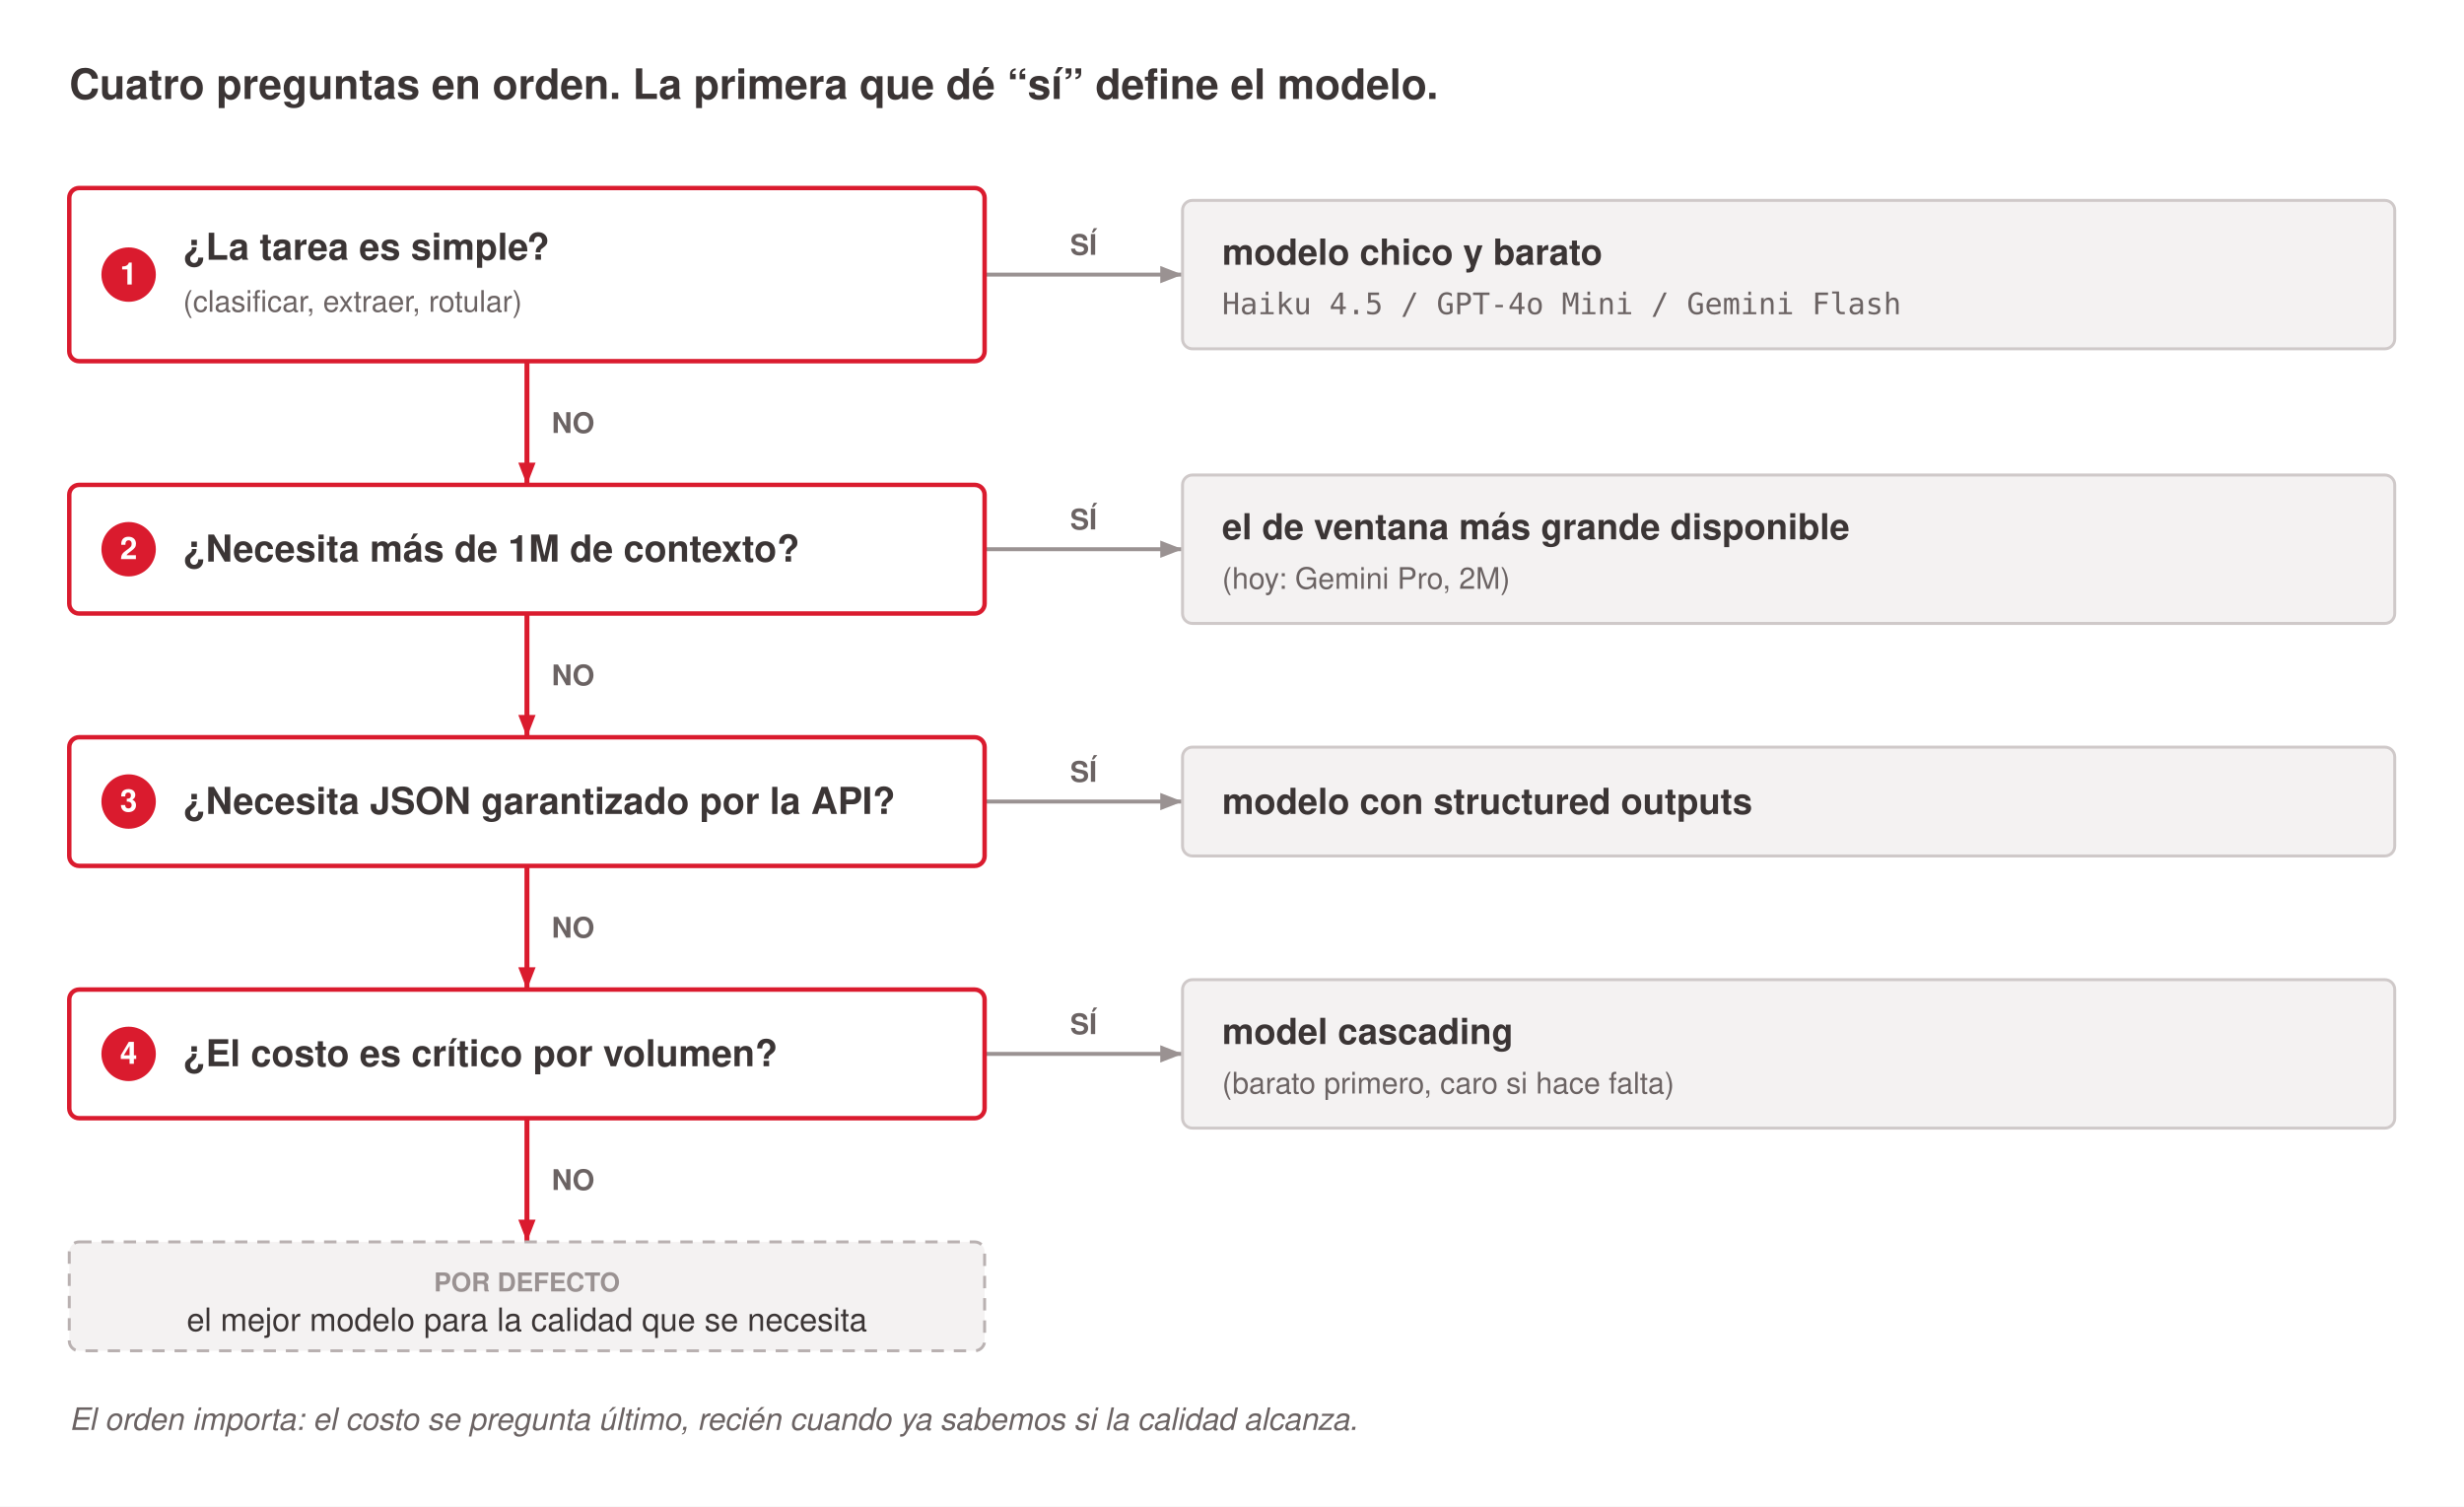
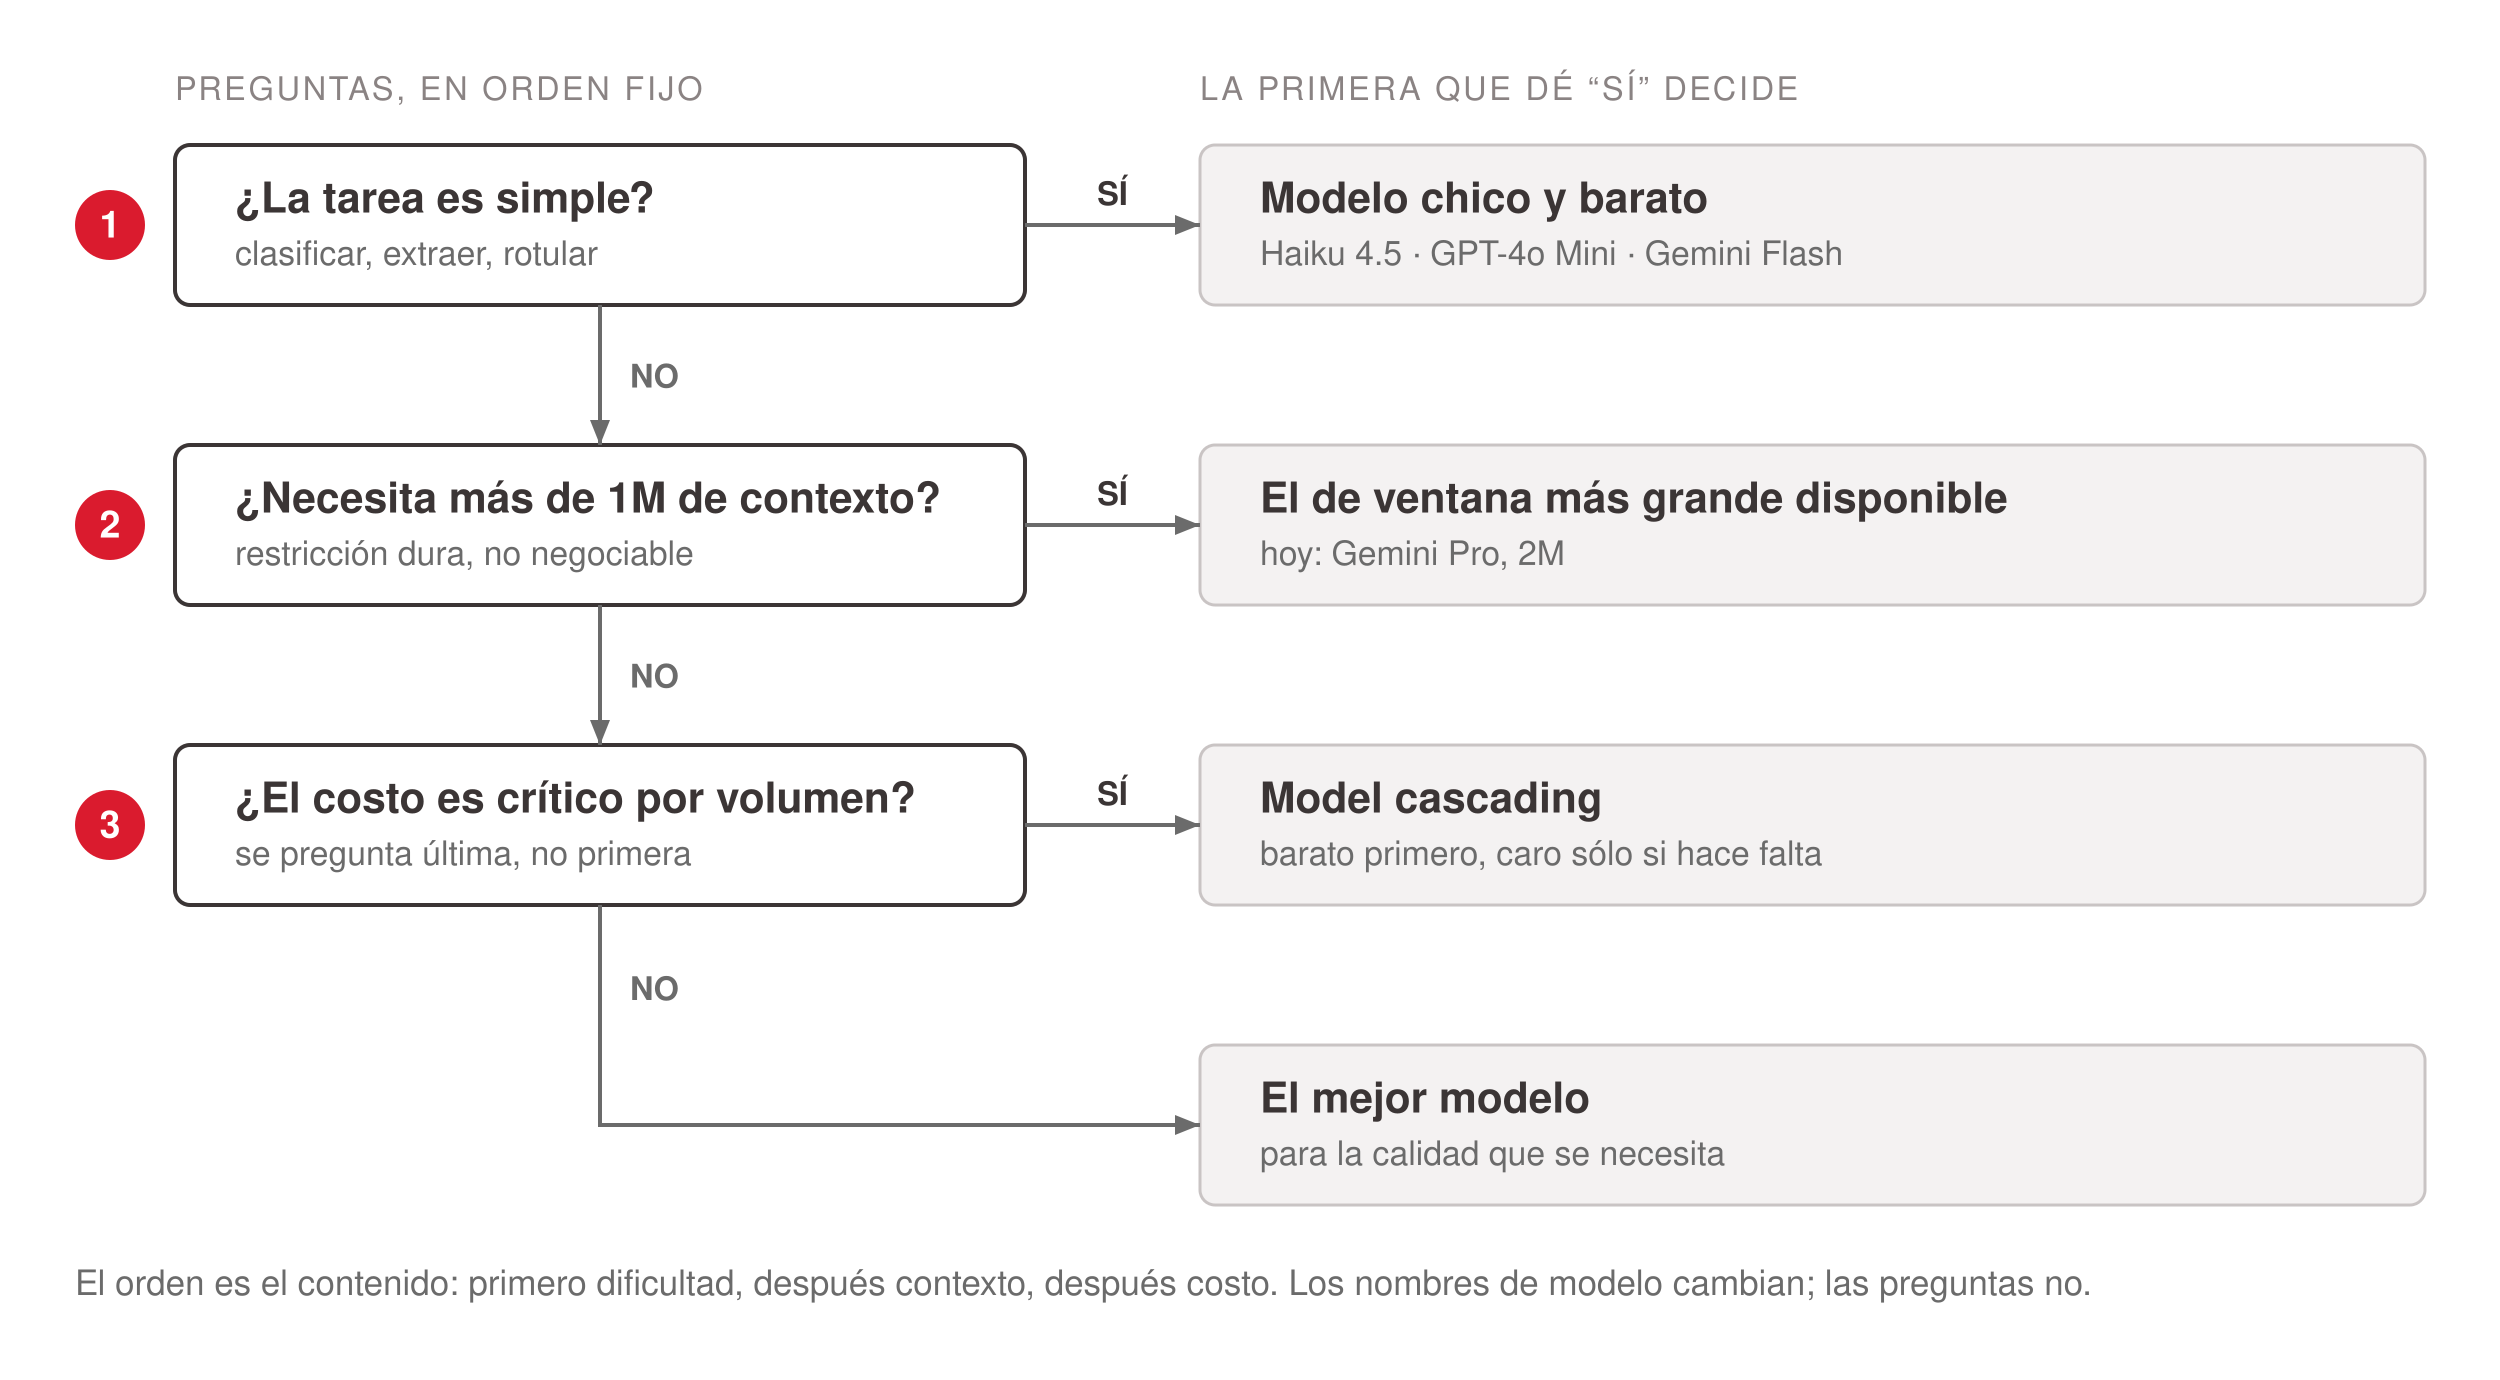
- <svg xmlns="http://www.w3.org/2000/svg" viewBox="0 0 996 609" font-family="Helvetica, Arial, sans-serif" fill="#3B3535" font-size="14">
+ <svg xmlns="http://www.w3.org/2000/svg" viewBox="0 0 1000 552" font-family="Helvetica, Arial, sans-serif" fill="#3B3535">
  <defs>
-     <marker id="ar" markerUnits="userSpaceOnUse" markerWidth="9" markerHeight="7" refX="9" refY="3.5" orient="auto">
-       <path d="M0,0 L9,3.5 L0,7 z" fill="#DA1B2E" />
-     </marker>
-     <marker id="ag" markerUnits="userSpaceOnUse" markerWidth="9" markerHeight="7" refX="9" refY="3.5" orient="auto">
-       <path d="M0,0 L9,3.5 L0,7 z" fill="#9A9292" />
+     <marker id="ah" markerWidth="10" markerHeight="8" refX="10" refY="4" orient="auto" markerUnits="userSpaceOnUse">
+       <path d="M0,0 L10,4 L0,8 Z" fill="#6B6B6B" />
    </marker>
  </defs>
-   <rect width="996" height="609" fill="#ffffff" />
-   <g transform="translate(28,28)">
-     <text y="12" font-size="17" font-weight="700">Cuatro preguntas en orden. La primera que dé “sí” define el modelo.</text>
-     <line x1="185" y1="118" x2="185" y2="168" stroke="#DA1B2E" stroke-width="2" marker-end="url(#ar)" />
-     <line x1="185" y1="220" x2="185" y2="270" stroke="#DA1B2E" stroke-width="2" marker-end="url(#ar)" />
-     <line x1="185" y1="322" x2="185" y2="372" stroke="#DA1B2E" stroke-width="2" marker-end="url(#ar)" />
-     <line x1="185" y1="424" x2="185" y2="474" stroke="#DA1B2E" stroke-width="2" marker-end="url(#ar)" />
-     <text x="195" y="147" font-size="11.5" font-weight="700" fill="#6B6363">NO</text>
-     <text x="195" y="249" font-size="11.5" font-weight="700" fill="#6B6363">NO</text>
-     <text x="195" y="351" font-size="11.5" font-weight="700" fill="#6B6363">NO</text>
-     <text x="195" y="453" font-size="11.5" font-weight="700" fill="#6B6363">NO</text>
-     <line x1="370" y1="83" x2="450" y2="83" stroke="#9A9292" stroke-width="1.6" marker-end="url(#ag)" />
-     <line x1="370" y1="194" x2="450" y2="194" stroke="#9A9292" stroke-width="1.6" marker-end="url(#ag)" />
-     <line x1="370" y1="296" x2="450" y2="296" stroke="#9A9292" stroke-width="1.6" marker-end="url(#ag)" />
-     <line x1="370" y1="398" x2="450" y2="398" stroke="#9A9292" stroke-width="1.6" marker-end="url(#ag)" />
-     <text x="410" y="75" font-size="11.5" font-weight="700" text-anchor="middle" fill="#6B6363">SÍ</text>
-     <text x="410" y="186" font-size="11.5" font-weight="700" text-anchor="middle" fill="#6B6363">SÍ</text>
-     <text x="410" y="288" font-size="11.5" font-weight="700" text-anchor="middle" fill="#6B6363">SÍ</text>
-     <text x="410" y="390" font-size="11.5" font-weight="700" text-anchor="middle" fill="#6B6363">SÍ</text>
-     <rect x="0" y="48" width="370" height="70" rx="4" fill="#ffffff" stroke="#DA1B2E" stroke-width="1.8" />
-     <circle cx="24" cy="83" r="11" fill="#DA1B2E" />
-     <text x="24" y="87" font-size="12.5" font-weight="700" text-anchor="middle" fill="#ffffff">1</text>
-     <text x="46" y="77" font-size="15" font-weight="700">¿La tarea es simple?</text>
-     <text x="46" y="98" font-size="12" fill="#6B6363">(clasificar, extraer, rotular)</text>
-     <rect x="0" y="168" width="370" height="52" rx="4" fill="#ffffff" stroke="#DA1B2E" stroke-width="1.8" />
-     <circle cx="24" cy="194" r="11" fill="#DA1B2E" />
-     <text x="24" y="198" font-size="12.5" font-weight="700" text-anchor="middle" fill="#ffffff">2</text>
-     <text x="46" y="199" font-size="15" font-weight="700">¿Necesita más de 1M de contexto?</text>
-     <rect x="0" y="270" width="370" height="52" rx="4" fill="#ffffff" stroke="#DA1B2E" stroke-width="1.8" />
-     <circle cx="24" cy="296" r="11" fill="#DA1B2E" />
-     <text x="24" y="300" font-size="12.5" font-weight="700" text-anchor="middle" fill="#ffffff">3</text>
-     <text x="46" y="301" font-size="15" font-weight="700">¿Necesita JSON garantizado por la API?</text>
-     <rect x="0" y="372" width="370" height="52" rx="4" fill="#ffffff" stroke="#DA1B2E" stroke-width="1.8" />
-     <circle cx="24" cy="398" r="11" fill="#DA1B2E" />
-     <text x="24" y="402" font-size="12.5" font-weight="700" text-anchor="middle" fill="#ffffff">4</text>
-     <text x="46" y="403" font-size="15" font-weight="700">¿El costo es crítico por volumen?</text>
-     <rect x="0" y="474" width="370" height="44" rx="4" fill="#F4F2F2" stroke="#B9B1B1" stroke-width="1.2" stroke-dasharray="5 4" />
-     <text x="185" y="494" font-size="10.5" font-weight="700" text-anchor="middle" fill="#9A9292">POR DEFECTO</text>
-     <text x="185" y="510" font-size="13" text-anchor="middle">el mejor modelo para la calidad que se necesita</text>
-     <rect x="450" y="53" width="490" height="60" rx="4" fill="#F4F2F2" stroke="#CFC9C9" stroke-width="1.2" />
-     <text x="466" y="79" font-size="14.5" font-weight="700">modelo chico y barato</text>
-     <text x="466" y="99" font-size="12" font-family="'DejaVu Sans Mono', monospace" fill="#6B6363">Haiku 4.5 / GPT-4o Mini / Gemini Flash</text>
-     <rect x="450" y="164" width="490" height="60" rx="4" fill="#F4F2F2" stroke="#CFC9C9" stroke-width="1.2" />
-     <text x="466" y="190" font-size="14.5" font-weight="700">el de ventana más grande disponible</text>
-     <text x="466" y="210" font-size="12" fill="#6B6363">(hoy: Gemini Pro, 2M)</text>
-     <rect x="450" y="274" width="490" height="44" rx="4" fill="#F4F2F2" stroke="#CFC9C9" stroke-width="1.2" />
-     <text x="466" y="301" font-size="14.5" font-weight="700">modelo con structured outputs</text>
-     <rect x="450" y="368" width="490" height="60" rx="4" fill="#F4F2F2" stroke="#CFC9C9" stroke-width="1.2" />
-     <text x="466" y="394" font-size="14.5" font-weight="700">model cascading</text>
-     <text x="466" y="414" font-size="12" fill="#6B6363">(barato primero, caro si hace falta)</text>
-     <text y="550" font-size="12.5" font-style="italic" fill="#6B6363">El orden importa: el costo se pregunta último, recién cuando ya sabemos si la calidad alcanza.</text>
-   </g>
+   <rect x="0" y="0" width="1000" height="552" fill="#ffffff" />
+   <text x="70" y="40" font-size="13" letter-spacing="1.1" fill="#8A8383">PREGUNTAS, EN ORDEN FIJO</text>
+   <text x="480" y="40" font-size="13" letter-spacing="1.1" fill="#8A8383">LA PRIMERA QUE DÉ “SÍ” DECIDE</text>
+   <rect x="70" y="58" width="340" height="64" rx="6" fill="#ffffff" stroke="#3B3535" stroke-width="1.6" />
+   <rect x="70" y="178" width="340" height="64" rx="6" fill="#ffffff" stroke="#3B3535" stroke-width="1.6" />
+   <rect x="70" y="298" width="340" height="64" rx="6" fill="#ffffff" stroke="#3B3535" stroke-width="1.6" />
+   <circle cx="44" cy="90" r="14" fill="#DA1B2E" />
+   <circle cx="44" cy="210" r="14" fill="#DA1B2E" />
+   <circle cx="44" cy="330" r="14" fill="#DA1B2E" />
+   <text x="44" y="95" font-size="15" font-weight="bold" fill="#ffffff" text-anchor="middle">1</text>
+   <text x="44" y="215" font-size="15" font-weight="bold" fill="#ffffff" text-anchor="middle">2</text>
+   <text x="44" y="335" font-size="15" font-weight="bold" fill="#ffffff" text-anchor="middle">3</text>
+   <text x="94" y="85" font-size="17" font-weight="bold">¿La tarea es simple?</text>
+   <text x="94" y="106" font-size="13.5" fill="#6B6B6B">clasificar, extraer, rotular</text>
+   <text x="94" y="205" font-size="17" font-weight="bold">¿Necesita más de 1M de contexto?</text>
+   <text x="94" y="226" font-size="13.5" fill="#6B6B6B">restricción dura, no negociable</text>
+   <text x="94" y="325" font-size="17" font-weight="bold">¿El costo es crítico por volumen?</text>
+   <text x="94" y="346" font-size="13.5" fill="#6B6B6B">se pregunta última, no primera</text>
+   <rect x="480" y="58" width="490" height="64" rx="6" fill="#F4F2F2" stroke="#C9C4C4" stroke-width="1.2" />
+   <rect x="480" y="178" width="490" height="64" rx="6" fill="#F4F2F2" stroke="#C9C4C4" stroke-width="1.2" />
+   <rect x="480" y="298" width="490" height="64" rx="6" fill="#F4F2F2" stroke="#C9C4C4" stroke-width="1.2" />
+   <rect x="480" y="418" width="490" height="64" rx="6" fill="#F4F2F2" stroke="#C9C4C4" stroke-width="1.2" />
+   <text x="504" y="85" font-size="17" font-weight="bold">Modelo chico y barato</text>
+   <text x="504" y="106" font-size="13.5" fill="#6B6B6B">Haiku 4.5 · GPT-4o Mini · Gemini Flash</text>
+   <text x="504" y="205" font-size="17" font-weight="bold">El de ventana más grande disponible</text>
+   <text x="504" y="226" font-size="13.5" fill="#6B6B6B">hoy: Gemini Pro, 2M</text>
+   <text x="504" y="325" font-size="17" font-weight="bold">Model cascading</text>
+   <text x="504" y="346" font-size="13.5" fill="#6B6B6B">barato primero, caro sólo si hace falta</text>
+   <text x="504" y="445" font-size="17" font-weight="bold">El mejor modelo</text>
+   <text x="504" y="466" font-size="13.5" fill="#6B6B6B">para la calidad que se necesita</text>
+   <line x1="410" y1="90" x2="480" y2="90" stroke="#6B6B6B" stroke-width="1.6" marker-end="url(#ah)" />
+   <line x1="410" y1="210" x2="480" y2="210" stroke="#6B6B6B" stroke-width="1.6" marker-end="url(#ah)" />
+   <line x1="410" y1="330" x2="480" y2="330" stroke="#6B6B6B" stroke-width="1.6" marker-end="url(#ah)" />
+   <text x="445" y="82" font-size="13" font-weight="bold" fill="#3B3535" text-anchor="middle">SÍ</text>
+   <text x="445" y="202" font-size="13" font-weight="bold" fill="#3B3535" text-anchor="middle">SÍ</text>
+   <text x="445" y="322" font-size="13" font-weight="bold" fill="#3B3535" text-anchor="middle">SÍ</text>
+   <line x1="240" y1="122" x2="240" y2="178" stroke="#6B6B6B" stroke-width="1.6" marker-end="url(#ah)" />
+   <line x1="240" y1="242" x2="240" y2="298" stroke="#6B6B6B" stroke-width="1.6" marker-end="url(#ah)" />
+   <path d="M240,362 L240,450 L480,450" fill="none" stroke="#6B6B6B" stroke-width="1.6" marker-end="url(#ah)" />
+   <text x="252" y="155" font-size="13" font-weight="bold" fill="#6B6B6B">NO</text>
+   <text x="252" y="275" font-size="13" font-weight="bold" fill="#6B6B6B">NO</text>
+   <text x="252" y="400" font-size="13" font-weight="bold" fill="#6B6B6B">NO</text>
+   <text x="30" y="518" font-size="14" fill="#6B6B6B">El orden es el contenido: primero dificultad, después contexto, después costo. Los nombres de modelo cambian; las preguntas no.</text>
</svg>
